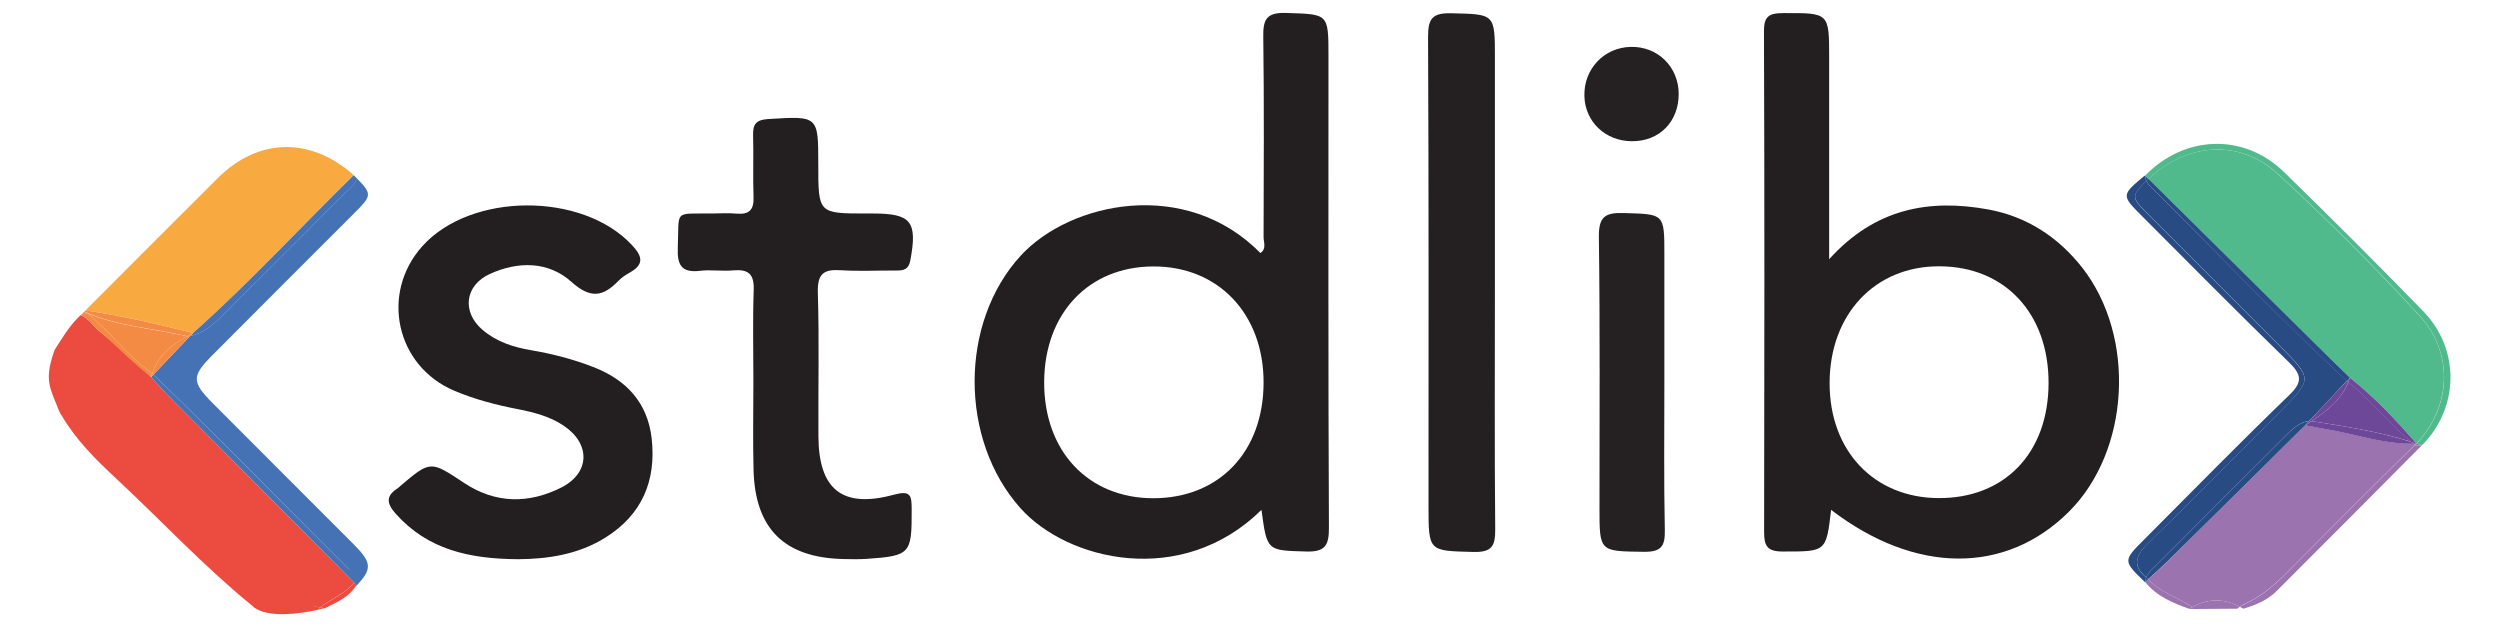
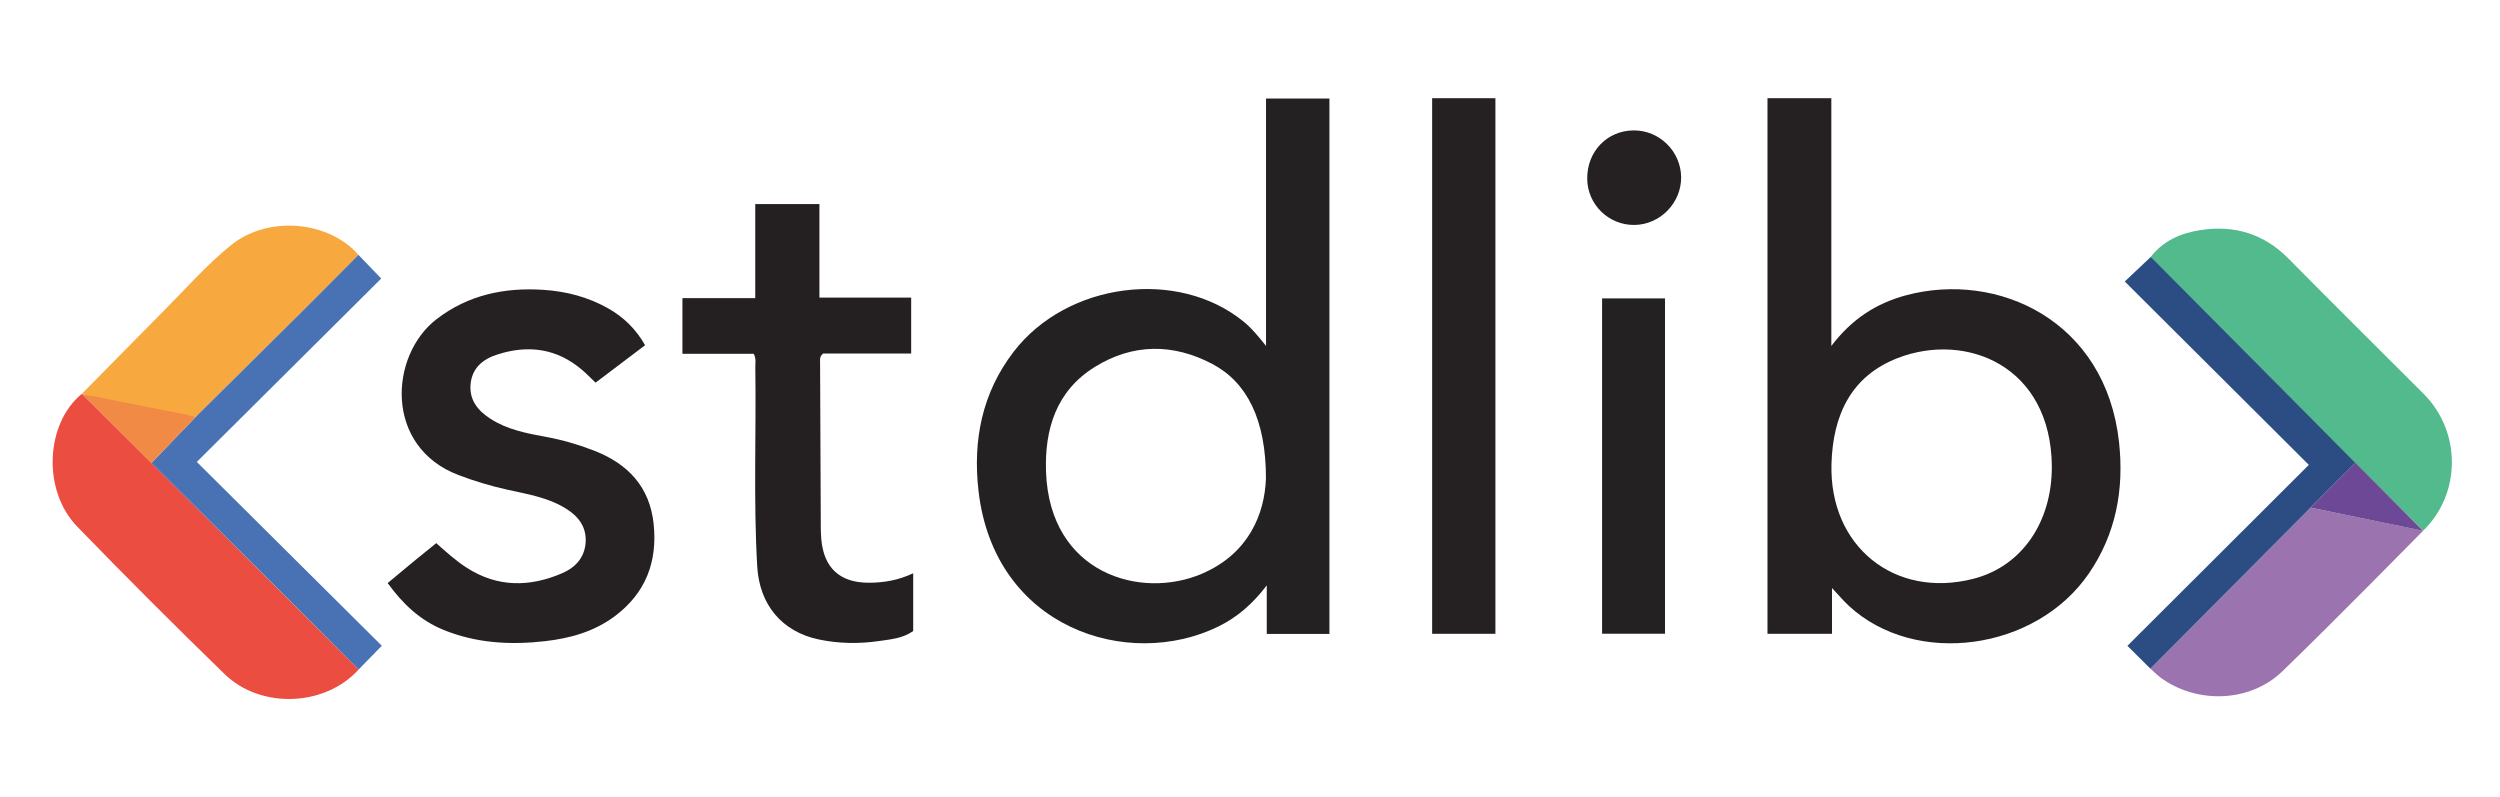
- <svg xmlns="http://www.w3.org/2000/svg" version="1.1" id="Layer_1" x="0px" y="0px" viewBox="-1.76 11.02 1656.72 414.96" style="enable-background:new 0 0 1643.9 432;" xml:space="preserve">
-   <style type="text/css">
- 	.st0{fill:#FEFEFE;}
- 	.st1{fill:#F4A755;}
- 	.st2{fill:#88CCE0;}
- 	.st3{fill:#717174;}
- 	.st4{fill:#727275;}
- 	.st5{fill:#1B3F77;}
- 	.st6{fill:#146B93;}
- 	.st7{fill:#1896D3;}
- 	.st8{fill:#737376;}
- 	.st9{fill:#747477;}
- 	.st10{fill:#EBF0F4;}
- 	.st11{fill:#F0F4F8;}
- 	.st12{fill:#F39D42;}
- 	.st13{fill:#F4A049;}
- 	.st14{fill:#F3A149;}
- 	.st15{fill:#F3A048;}
- 	.st16{fill:#F4A34E;}
- 	.st17{fill:#F39B3E;}
- 	.st18{fill:#F39C40;}
- 	.st19{fill:#F29634;}
- 	.st20{fill:#F39D41;}
- 	.st21{fill:#F39E44;}
- 	.st22{fill:#F29838;}
- 	.st23{fill:#F2922D;}
- 	.st24{fill:#F39F47;}
- 	.st25{fill:#F29635;}
- 	.st26{fill:#E0F1F6;}
- 	.st27{fill:#E6F2F8;}
- 	.st28{fill:#C8DCEC;}
- 	.st29{fill:#FDFDFD;}
- 	.st30{fill:none;}
- 	.st31{fill:#F39A3D;}
- 	.st32{fill:#757578;}
- 	.st33{fill:#F39A3C;}
- 	.st34{fill:#F3993B;}
- 	.st35{fill:#F39839;}
- 	.st36{fill:#F29736;}
- 	.st37{fill:#F29839;}
- 	.st38{fill:#F29431;}
- 	.st39{fill:#F29737;}
- 	.st40{fill:#F29532;}
- 	.st41{fill:#F29533;}
- 	.st42{fill:#F2932E;}
- 	.st43{fill:#F29531;}
- 	.st44{fill:#F2902A;}
- 	.st45{fill:#F29029;}
- 	.st46{fill:#F2912B;}
- 	.st47{fill:#1595D2;}
- 	.st48{fill:#E1EAF4;}
- 	.st49{fill:#E2EFF7;}
- 	.st50{fill:#E1F1F7;}
- 	.st51{fill:#F1F1F1;}
- 	.st52{fill:#231F20;}
- 	.st53{fill:#231E1F;}
- 	.st54{fill:#EC4D40;}
- 	.st55{fill:#51BA8C;}
- 	.st56{fill:#262223;}
- 	.st57{fill:#F7A83F;}
- 	.st58{fill:#9B71B0;}
- 	.st59{fill:#4473B5;}
- 	.st60{fill:#252122;}
- 	.st61{fill:#264A83;}
- 	.st62{fill:#211D1E;}
- 	.st63{fill:#130C0E;}
- 	.st64{fill:#080000;}
- 	.st65{fill:#090000;}
- 	.st66{fill:#010000;}
- 	.st67{fill:#110B0C;}
- 	.st68{fill:#040203;}
- 	.st69{fill:#0C0708;}
- 	.st70{fill:#F48A44;}
- 	.st71{fill:#6D4897;}
- 	.st72{fill:#242021;}
- 	.st73{fill:#EC4C40;}
- 	.st74{fill:#51BA8D;}
- 	.st75{fill:#F8A940;}
- 	.st76{fill:#9B73AF;}
- 	.st77{fill:#4572B5;}
- 	.st78{fill:#284B84;}
- 	.st79{fill:#F38B45;}
- 	.st80{fill:#6D4798;}
- </style>
-   <g>
-     <path class="st52" d="M1315.7,149.8c-39-7.1-74.9-0.7-105.3,33c0-47.2,0-90.3,0-133.4c0-30.1,0-29.8-30.5-29.7   c-9.3,0-12.8,2.1-12.7,12.2c0.4,110.6,0.3,221.1,0.1,331.7c0,9.1,2,12.9,12.2,12.9c28.9,0,28.9,0.5,32.2-27.6   c55.9,42.8,115.9,42.9,157.7,1.1c40.3-40.3,44.5-115.6,8.8-161.5C1362.2,168.1,1341.2,154.4,1315.7,149.8z M1282.7,341.1   c-42.7-0.3-72.1-31.4-72-76.3c0.1-45.6,30.1-77.5,72.8-77.3c43.3,0.1,72.4,31.2,72.3,77.4C1355.7,311.2,1326.7,341.4,1282.7,341.1z   " />
-     <path class="st52" d="M878.6,48.5c0-28.8,0-28-28.2-28.9c-13-0.4-15.2,4.4-15,16c0.6,44.2,0.3,88.4,0.2,132.5   c0,3.5,2.1,7.8-2.1,10.6c-49.4-50.2-126-33.9-158.8,1.7c-40.7,44.3-40.8,122-0.2,167.4c31.1,34.8,106.9,53.1,159.7,1.1   c3.7,27.5,3.7,26.8,29.5,27.6c12.6,0.4,15.3-3.9,15.2-15.9C878.4,256.7,878.6,152.6,878.6,48.5z M762.6,341.2   c-43.3,0-72.7-31.3-72.4-77.3c0.3-45.2,29.4-76.1,72.1-76.3c43.1-0.3,73.3,31.3,73.3,76.8C835.6,310.3,806.3,341.1,762.6,341.2z" />
-     <path class="st52" d="M391.3,254.2c-13.4-5.2-27.1-8.7-41.1-11.1c-11.8-2-23-5.6-32.2-13.5c-13.9-11.8-11.7-29.5,4.8-37   c18.8-8.6,38.9-8.5,54.1,5.2c12.9,11.5,21.1,9.8,31.4-0.9c2-2.1,4.6-3.7,7.2-5.2c9.7-5.4,8.6-10.8,1.5-18.3   c-32.9-35.3-107-35-139,0.9c-27.9,31.3-17.3,79.3,21.2,95.6c13.6,5.8,27.9,9.5,42.4,12.3c10.6,2.1,21.2,4.8,30.3,11   c17.8,12,17.4,31.2-1.7,40.9c-21.6,10.9-43.7,10.7-64.3-3c-22.4-14.8-22.3-15.1-42.5,2.1c-0.4,0.3-0.7,0.7-1.1,1   c-7.9,5-8.6,9.7-1.8,17.3c21.2,23.7,48.6,29.9,81.1,30.1c18.7-0.1,39.6-2.8,58.1-14.5c24.2-15.2,33.5-37.8,30.4-65.5   C427.4,277.8,413.3,262.7,391.3,254.2z" />
-     <path class="st52" d="M555.5,190.1c12.2,0.8,24.5,0.1,36.8,0.2c4.8,0,8.1-0.7,9.2-6.7c4.8-25.7,0.7-31.1-24.7-31.1   c-1.5,0-2.9,0-4.4,0c-31.9,0-31.9,0-31.9-32.6c0-32.3,0-32-33.1-30c-7.7,0.5-10.3,3-10.1,10.6c0.4,13.7-0.2,27.5,0.3,41.2   c0.3,8.4-2.9,11.6-11.2,10.9c-5.4-0.5-10.8-0.2-16.2-0.1c-25.9,0.3-21.8-3-22.8,22.8c-0.4,11.3,2.4,16.6,14.6,15.2   c7.3-0.9,14.8,0.4,22.1-0.3c10.1-0.9,14,2.4,13.6,13.1c-0.7,20.1-0.2,40.2-0.2,60.4c0,19.6-0.4,39.3,0.1,58.9   c1.1,39.1,20.6,58.1,59.9,58.9c4.9,0.1,9.8,0.2,14.7-0.1c29.5-2,30.3-3.3,30.2-32.8c0-9.3-0.6-12.8-12-9.7   c-33.9,9.2-49.6-3.5-49.8-38.6c-0.2-31.9,0.6-63.8-0.4-95.7C539.9,192,544.5,189.4,555.5,190.1z" />
-     <path class="st72" d="M988.9,198.1c0-49.6,0-99.2,0-148.7c0-29.5,0-28.9-29-29.6c-12.6-0.3-15.3,3.7-15.3,15.7   c0.5,103.6,0.3,207.1,0.3,310.7c0,30.5,0,29.8,29.8,30.6c12.4,0.3,14.5-4.1,14.4-15.2C988.6,307,988.9,252.5,988.9,198.1z" />
-     <path class="st73" d="M37.2,282.9c0.3,0.8,1.2,2.7,1.8,3.3c9.5,16.3,22.8,29.5,36.5,42.2c29.7,27.7,57.2,57.3,89.1,83.4   c0.7,0.6,1.5,1.2,2.2,1.8c14.6-2.1,29.2-2.3,43.8-0.1c0.6-0.5,1.2-1,1.8-1.5c7-4.8,15-8.2,20.6-14.9c0,0,0,0,0,0   c-40.9-41.1-81.8-82.2-122.7-123.3c-4.1-4.1-7.9-8.6-11.9-12.9c0,0,0,0,0,0c-11.7-11.9-22.6-20.6-34.3-30.4   c-4.2-3.5-7.2-8.6-12.4-10.7c-0.5,0.5-1,1-1.5,1.5c-6.6,6.5-10.9,14.1-15.6,21.3c-0.1,0.1-0.9,2.2-0.9,2.4   C27.7,263.2,31.2,267.7,37.2,282.9z" />
-     <path class="st73" d="M233,397.1C233,397.1,233,397.1,233,397.1c-5.6,6.8-13.6,10.2-20.7,15c-0.5,0.5-1.1,1-1.8,1.5   c1,0.2,2,0.3,3,0.5c0,0,0,0,0,0l0,0c7.8-4,16.2-7.2,20.9-15.4c0,0,0,0,0,0C234,398.1,233.5,397.6,233,397.1z" />
-     <path class="st73" d="M166.4,412.8c-0.2,0.8,1.5,1.6,2.2,2c9.6,5.2,26.7,3.2,40.1,0.4c0.6-0.6,1.2-1.1,1.9-1.6   C196,411.3,170.2,398.5,166.4,412.8z" />
-     <path class="st73" d="M210.6,413.5c-0.7,0.5-1.4,1-1.9,1.6c1.6-0.3,3.3-0.7,4.9-1.2c0,0,0,0,0,0   C212.6,413.9,211.6,413.7,210.6,413.5z" />
-     <path class="st74" d="M1555.5,261.3C1555.5,261.3,1555.5,261.3,1555.5,261.3c16.3,13,30.5,27.9,44,43.6c0.7-0.7,1.3-1.3,2-2   c21.3-24.8,22.3-58.7-0.2-83c-30-32.5-61.2-63.8-93.7-93.7c-25.1-23-59.5-20.8-85.2,3c-0.2,0.2-0.3,0.3-0.5,0.5   c36.1,35.7,72.2,71.4,108.3,107.1C1538.6,245,1547.1,253.1,1555.5,261.3z" />
-     <path class="st74" d="M1422.5,129.2c25.7-23.8,60.1-26,85.2-3c32.5,29.9,63.8,61.2,93.7,93.7c22.4,24.3,21.5,58.3,0.2,83   c-0.7,0.7-1.3,1.3-2,2c0,0,0.1,0.1,0.1,0.1c0,0,0,0,0,0c0,0,0,0,0,0c1.2,0.4,2.4,0.7,3.6,1.1c0,0,0,0,0,0c0,0,0,0,0,0   c24.5-24.7,25.4-63.3,1-88.6c-30.4-31.3-61.3-62.1-92.6-92.6c-26.6-25.8-65.8-24.4-91.9,2.5c0,0,0,0,0,0c0.8,0.8,1.5,1.5,2.3,2.3   C1422.1,129.5,1422.3,129.3,1422.5,129.2z" />
-     <path class="st75" d="M232.5,127c-0.1-0.1-0.3-0.3-0.4-0.4c-28.4-24.9-62.8-24.1-89.3,2.2c-29.4,29.2-58.6,58.6-87.9,87.9   c24.1,3.6,47.8,9,71.3,15C163.4,198.6,197.1,161.9,232.5,127z" />
-     <path class="st76" d="M1482.6,413.1c0.5-0.3,1-0.7,1.5-1.1c11.4-4.9,20.7-12.5,29.4-21.3c28.2-28.5,56.5-56.8,85.1-85   c-0.3-0.2-0.6-0.5-0.9-0.7c-19.8,0.4-38.5-6.4-57.7-9.6c-4.7-0.8-9.4-1.7-14.1-2.6c-30.7,30.4-61.3,60.7-92,91   c-3.8,3.8-7.9,7.3-12,11c7.6,8.7,18.8,11.7,28.1,17.8c0.3,0.3,0.5,0.6,0.8,0.9C1461.3,407.4,1472,407.6,1482.6,413.1z" />
-     <path class="st76" d="M1450,412.6c-9.3-6.1-20.5-9.1-28.1-17.8c-0.7,0.6-1.4,1.3-2.1,1.9c0,0,0,0,0,0c7.6,9.5,18.3,13.9,29.3,17.8   c0,0,0,0,0,0c0.6-0.4,1.2-0.7,1.8-1.1C1450.5,413.2,1450.2,412.9,1450,412.6z" />
-     <path class="st76" d="M1599.1,306.2c-0.2-0.1-0.3-0.3-0.5-0.4c-28.5,28.1-56.9,56.5-85.1,85c-8.7,8.8-18,16.4-29.4,21.3   c-0.5,0.4-1,0.7-1.5,1.1c0.8,0.4,1.5,0.8,2.3,1.2c0,0,0,0,0,0c8.1-2.4,15.9-5.6,21.9-11.6c32.2-32.1,64.3-64.4,96.4-96.7   C1601.8,306.5,1600.5,306.6,1599.1,306.2z" />
-     <path class="st76" d="M1450.8,413.5c0.3,0.4,0.6,0.7,0.9,1.1c9.7-0.1,19.4-0.1,29.1-0.2c0.6-0.5,1.2-0.9,1.9-1.3   C1472,407.6,1461.3,407.4,1450.8,413.5z" />
-     <path class="st76" d="M1450.8,413.5c-0.6,0.3-1.2,0.7-1.8,1.1c0.9,0,1.8,0,2.7,0C1451.4,414.2,1451.1,413.9,1450.8,413.5z" />
-     <path class="st76" d="M1598.6,305.8c0.3-0.3,0.5-0.5,0.8-0.8c-0.6,0-1.2,0-1.7,0.1C1598,305.3,1598.3,305.5,1598.6,305.8z" />
-     <path class="st76" d="M1599.6,305C1599.6,305,1599.6,305,1599.6,305c-0.1,0-0.1,0-0.2,0c-0.3,0.3-0.5,0.5-0.8,0.8   c0.2,0.1,0.3,0.3,0.5,0.4c1.4,0.4,2.7,0.3,4-0.1c0,0,0,0,0,0C1602,305.7,1600.8,305.3,1599.6,305z" />
-     <path class="st60" d="M1101.2,263.6c0-27.9,0-55.9,0-83.8c0-27.4,0-26.8-26.8-27.6c-12.5-0.4-16.8,2.4-16.6,16   c0.8,59.8,0.4,119.6,0.4,179.4c0,29.3,0,28.7,29.7,29.1c11.6,0.1,13.8-4.1,13.6-14.5C1100.8,329.3,1101.2,296.4,1101.2,263.6z" />
-     <path class="st77" d="M226,139.7c-26.2,26.5-52.6,52.9-79.1,79.1c-6.5,6.4-13.1,13-22.6,14.8c-8.1,8.6-16.3,17.1-24.4,25.7   c43.6,42,85.8,85.4,128.7,128.1c2.4,2.4,5,8.5,5.7,11.9c10.8-11.2,10.4-15.5-1.8-27.7c-31.1-31.2-62.4-62.3-93.5-93.6   c-13.7-13.8-13.8-17.7-0.2-31.4c31.1-31.3,62.3-62.4,93.5-93.6c12.3-12.3,13-13.1,2.1-24.1C233.6,133.7,229.2,136.5,226,139.7z" />
-     <path class="st77" d="M228.6,387.4c-42.9-42.7-85.1-86.1-128.7-128.1c-0.5,0.5-1,1-1.5,1.6c0,0,0,0,0,0c0,0,0,0,0,0   c4,4.3,7.8,8.8,11.9,12.9c40.9,41.1,82.8,83.2,123.7,124.3c0.5-0.5,0-2,0.5-2.5C233.7,392.2,231,389.8,228.6,387.4z" />
-     <path class="st77" d="M126.2,231.7c-0.6,0.6-1.2,1.3-1.8,1.9c9.5-1.8,16.1-8.4,22.6-14.8c26.5-26.2,52.9-52.6,79.1-79.1   c3.2-3.2,7.6-6,8.4-10.7c-0.6-0.6-1.2-1.2-1.9-1.9C197.1,161.9,163.4,198.6,126.2,231.7z" />
-     <path class="st78" d="M1427.8,384.9c28.3-28.4,56.7-56.8,85.2-85.2c4.4-4.4,8.9-8.9,15.6-9.8c8.3-8.8,16.6-17.6,24.8-26.5   c-0.1-0.1-0.1-0.1-0.2-0.2c-44.5-41.4-86.4-85.5-129.6-128.3c-1.2-1.2-2.3-2.5-3-4.1c-10.4,10.4-9.9,11,1.3,22.3   c29.1,29.1,58.2,58.2,87.3,87.3c21.5,21.5,21.5,21.8,0.5,42.9c-29.4,29.4-58.7,59.1-88.4,88.2c-8.3,8.1-9.6,14.8-0.8,22.1   C1422,390.1,1425.1,387.6,1427.8,384.9z" />
-     <path class="st78" d="M1421.3,371.6c29.7-29.1,59-58.7,88.4-88.2c21-21.1,21-21.3-0.5-42.9c-29.1-29.1-58.2-58.2-87.3-87.3   c-11.2-11.2-11.7-11.9-1.3-22.3c-0.5-1.1-0.9-2.3-1-3.6c0,0,0,0,0,0c-15.7,13.1-15.7,13.1-1.8,27c32.3,32.3,64.3,64.8,97.1,96.6   c8.6,8.3,9.5,13.2,0.4,21.9c-32.5,31.4-64.1,63.6-96,95.6c-14.3,14.3-14.2,14.3,0.4,28.4c0,0,0,0,0,0c0.1-1.1,0.4-2.1,0.8-3.1   C1411.7,386.4,1413,379.7,1421.3,371.6z" />
-     <path class="st78" d="M1553.2,263.4c0.1,0.1,0.1,0.1,0.2,0.2c0.7-0.8,1.4-1.5,2.1-2.3c-8.4-8.2-16.9-16.3-25.2-24.6   c-36.1-35.7-72.2-71.4-108.3-107.1c-0.5,0.5-0.9,0.9-1.3,1.3c0.7,1.5,1.8,2.9,3,4.1C1466.8,177.8,1508.6,222,1553.2,263.4z" />
-     <path class="st78" d="M1422,129.7c-0.8-0.8-1.5-1.5-2.3-2.3c0.1,1.3,0.4,2.5,1,3.6C1421.1,130.6,1421.5,130.1,1422,129.7z" />
-     <path class="st78" d="M1525.8,292.9c0.9-1,1.8-1.9,2.7-2.9c-6.7,0.9-11.1,5.4-15.6,9.8c-28.4,28.3-56.8,56.7-85.2,85.2   c-2.7,2.7-5.8,5.2-7.3,8.7c0.3,0.2,0.6,0.5,0.9,0.7c0.1,0.2,0.3,0.3,0.4,0.5c4-3.6,8.1-7.2,12-11   C1464.5,353.6,1495.2,323.2,1525.8,292.9z" />
-     <path class="st78" d="M1421.4,394.4c-0.3-0.2-0.6-0.5-0.9-0.7c-0.4,0.9-0.7,2-0.8,3.1c0.7-0.6,1.4-1.3,2.1-1.9   C1421.7,394.7,1421.5,394.5,1421.4,394.4z" />
-     <path class="st60" d="M1078.8,42.1c-17.6,0.4-31.1,14.7-30.6,32.6c0.4,17,14,29.9,31.5,29.9c18.3,0.1,31.1-13,31-31.6   C1110.5,55.1,1096.6,41.6,1078.8,42.1z" />
-     <path class="st79" d="M99.1,258.6c3.9-11.9,12.7-19,23-24.7c-22.7-5.4-46.5-6.5-68.1-16.3c-0.2,0.2-0.4,0.4-0.6,0.6   c4.5,0.6,7.5,4.6,10.9,7.7C76,236.7,85.9,249.3,99.1,258.6z" />
-     <path class="st79" d="M64.1,230.5c11.7,9.8,19.5,18.8,34.3,30.4c0.2-0.8,0.4-1.5,0.7-2.3c-13.1-9.3-23.1-21.9-34.8-32.7   c-3.4-3.1-6.4-7.1-10.9-7.7c-0.5,0.6-1.1,1.1-1.6,1.7C56.9,221.9,59.9,227,64.1,230.5z" />
-     <path class="st79" d="M126.2,231.7c-23.6-6-47.3-11.4-71.3-15c-0.1,0.1-0.2,0.2-0.3,0.3c-0.2,0.2-0.3,0.4-0.5,0.5   c21.6,9.8,45.4,10.9,68.1,16.3C123.4,233.1,124.8,232.4,126.2,231.7z" />
-     <path class="st79" d="M99.9,259.3c8.1-8.6,16.3-17.1,24.4-25.7c-0.7,0.1-1.3,0.2-2,0.3c-0.1,0-0.1,0-0.2-0.1   c-10.3,5.8-19.1,12.9-23,24.7c0.1,0.1,0.2,0.2,0.3,0.2C99.6,259,99.7,259.1,99.9,259.3z" />
-     <path class="st79" d="M99.9,259.3c-0.2-0.2-0.3-0.3-0.5-0.5c-0.1-0.1-0.2-0.2-0.3-0.2c-0.2,0.7-0.5,1.5-0.7,2.3c0,0,0,0,0,0   C98.9,260.3,99.4,259.8,99.9,259.3z" />
-     <path class="st79" d="M124.3,233.6c0.6-0.6,1.2-1.3,1.8-1.9c-1.4,0.7-2.7,1.4-4.1,2.2c0.1,0,0.1,0,0.2,0.1   C123,233.8,123.7,233.7,124.3,233.6z" />
-     <path class="st80" d="M1530.1,290.1c22.3,3.5,44.5,6.9,66.1,13.7c-14.9-12.1-26.5-27.7-41.7-39.5   C1549.6,276.1,1540.2,283.4,1530.1,290.1z" />
-     <path class="st80" d="M1555.5,261.3C1555.5,261.3,1555.5,261.3,1555.5,261.3C1555.5,261.3,1555.5,261.3,1555.5,261.3   c-0.3,1.1-0.7,2.1-1.1,3.1c15.2,11.8,26.8,27.5,41.7,39.5c1.1,0.4,2.2,0.7,3.3,1.1c0,0,0,0,0.1-0.1   C1586,289.2,1571.7,274.2,1555.5,261.3z" />
-     <path class="st80" d="M1599.6,305C1599.6,305,1599.6,305,1599.6,305C1599.6,305,1599.5,304.9,1599.6,305c-0.1-0.1-0.1-0.1-0.1,0   C1599.5,305,1599.5,305,1599.6,305z" />
-     <path class="st80" d="M1530.1,290.1c-1.4,0.9-2.8,1.8-4.2,2.8c4.7,0.9,9.4,1.8,14.1,2.6c19.2,3.2,37.9,10,57.7,9.6   c-0.5-0.4-1-0.8-1.5-1.2C1574.6,297,1552.3,293.6,1530.1,290.1z" />
-     <path class="st80" d="M1596.1,303.9c0.5,0.4,1,0.8,1.5,1.2c0.6,0,1.2,0,1.7-0.1c0,0,0,0,0.1,0   C1598.3,304.6,1597.2,304.2,1596.1,303.9z" />
-     <path class="st80" d="M1599.4,305c0.1,0,0.1,0,0.2,0C1599.5,305,1599.5,305,1599.4,305C1599.4,305,1599.4,305,1599.4,305z" />
-     <path class="st80" d="M1530.1,290.1c10.1-6.7,19.6-14,24.3-25.8c-0.3-0.3-0.7-0.5-1-0.8c-8.3,8.8-16.6,17.6-24.8,26.5   c0.1,0,0.2,0,0.4-0.1C1529.3,290,1529.7,290.1,1530.1,290.1z" />
-     <path class="st80" d="M1555.5,261.3C1555.5,261.3,1555.5,261.3,1555.5,261.3c-0.7,0.7-1.4,1.5-2.1,2.3c0.3,0.3,0.7,0.5,1,0.8   C1554.8,263.3,1555.2,262.3,1555.5,261.3z" />
-     <path class="st80" d="M1528.9,289.9c-0.1,0-0.2,0-0.4,0.1c-0.9,1-1.8,1.9-2.7,2.9c1.4-0.9,2.8-1.8,4.2-2.8   C1529.7,290.1,1529.3,290,1528.9,289.9z" />
-   </g>
+ <svg xmlns="http://www.w3.org/2000/svg" version="1.1" id="Layer_1" x="0px" y="0px" width="455px" height="145px" viewBox="8.64 18.88 434.72 110.24" enable-background="new 0 0 455 145" xml:space="preserve">
+   <path fill-rule="evenodd" clip-rule="evenodd" fill="#252122" d="M315.984,21.806c3.661,0,7.258,0,11.102,0  c0,7.194,0,14.306,0,21.418c0,7.039,0,14.078,0,21.669c3.569-4.709,7.861-7.446,13.023-8.823c15.893-4.241,34.7,4.372,37.007,25.56  c0.892,8.182-0.513,15.913-5.253,22.829c-9.227,13.461-30.197,16.293-41.721,5.629c-0.966-0.894-1.815-1.911-2.939-3.105  c0,2.726,0,5.28,0,7.954c-3.864,0-7.469,0-11.219,0C315.984,83.921,315.984,52.915,315.984,21.806z M365.431,85.84  c-0.146-17.537-14.92-23.431-26.775-18.858c-8.229,3.174-11.298,10.046-11.543,18.407c-0.42,14.334,10.962,23.514,24.693,19.982  C360.146,103.227,365.452,95.62,365.431,85.84z" />
+   <path fill-rule="evenodd" clip-rule="evenodd" fill="#242122" d="M228.787,64.879c0-14.613,0-28.727,0-43.008  c3.71,0,7.297,0,11.025,0c0,30.975,0,61.989,0,93.096c-3.59,0-7.136,0-10.897,0c0-2.646,0-5.236,0-8.446  c-2.532,3.326-5.207,5.575-8.42,7.152c-15.648,7.679-38.978,0.342-41.708-23.614c-1-8.782,0.625-16.998,6.09-24.133  c9.298-12.142,28.669-14.605,40.083-5.208C226.297,61.818,227.386,63.136,228.787,64.879z M228.773,87.924  c0.014-10.198-3.29-16.739-9.359-19.923c-6.823-3.579-13.797-3.543-20.368,0.517c-6.713,4.147-8.783,10.812-8.514,18.282  c0.638,17.674,16.438,22.27,27.102,17.699C225.775,101.01,228.545,94.12,228.773,87.924z" />
+   <path fill-rule="evenodd" clip-rule="evenodd" fill="#252122" d="M76.051,106.116c1.657-1.376,3.268-2.723,4.89-4.057  c1.164-0.957,2.342-1.897,3.56-2.882c1.774,1.58,3.437,3.089,5.329,4.299c5.369,3.431,10.974,3.358,16.628,0.902  c2.289-0.995,3.896-2.779,4.025-5.441c0.128-2.661-1.325-4.471-3.481-5.799c-3.103-1.912-6.644-2.479-10.114-3.25  c-2.902-0.645-5.74-1.494-8.517-2.548c-12.944-4.914-12.044-20.81-3.789-27.134c5.474-4.193,11.752-5.508,18.468-5.082  c3.986,0.253,7.819,1.235,11.33,3.22c2.691,1.521,4.843,3.608,6.435,6.415c-2.862,2.164-5.698,4.308-8.614,6.513  c-0.79-0.753-1.51-1.502-2.294-2.176c-4.409-3.792-9.417-4.458-14.828-2.708c-2.488,0.805-4.347,2.345-4.609,5.125  c-0.258,2.744,1.235,4.603,3.429,6.024c2.959,1.918,6.337,2.548,9.711,3.169c2.865,0.528,5.643,1.336,8.351,2.392  c5.881,2.294,9.679,6.298,10.346,12.791c0.671,6.542-1.39,11.962-6.74,15.975c-3.597,2.698-7.764,3.857-12.14,4.359  c-6.049,0.693-12.008,0.358-17.718-1.984C81.685,112.586,78.65,109.725,76.051,106.116z" />
+   <path fill-rule="evenodd" clip-rule="evenodd" fill="#242021" d="M167.433,104.418c0,3.515,0,6.733,0,10.041  c-1.776,1.272-3.88,1.442-5.953,1.743c-3.499,0.507-6.992,0.449-10.442-0.271c-6.433-1.342-10.341-6.043-10.727-12.702  c-0.669-11.553-0.161-23.115-0.331-34.672c-0.01-0.709,0.175-1.447-0.277-2.305c-4.058,0-8.192,0-12.398,0c0-3.266,0-6.353,0-9.674  c4.173,0,8.354,0,12.663,0c0-5.564,0-10.896,0-16.36c3.737,0,7.344,0,11.159,0c0,5.352,0,10.734,0,16.259c5.403,0,10.604,0,15.956,0  c0,3.269,0,6.398,0,9.735c-5.175,0-10.366,0-15.328,0c-0.638,0.565-0.513,1.056-0.511,1.499c0.034,9.579,0.077,19.157,0.123,28.735  c0.003,0.66,0.026,1.322,0.081,1.98c0.417,5.042,3.221,7.639,8.257,7.635C162.292,106.059,164.81,105.649,167.433,104.418z" />
+   <path fill-rule="evenodd" clip-rule="evenodd" fill="#252122" d="M268.674,114.941c-3.646,0-7.252,0-11.001,0  c0-31.043,0-62.058,0-93.131c3.7,0,7.301,0,11.001,0C268.674,52.885,268.674,83.853,268.674,114.941z" />
+   <path fill-rule="evenodd" clip-rule="evenodd" fill="#EB4D41" d="M71.013,121.138c-5.795,6.454-17.008,6.96-23.357,0.779  c-8.647-8.418-17.19-16.949-25.59-25.615c-6.11-6.303-5.529-17.968,0.863-23.139l0.011,0.081  C23.25,73.583,70,120.084,71.013,121.138z" />
+   <path fill-rule="evenodd" clip-rule="evenodd" fill="#52BA8D" d="M382.627,49.414c2.174-2.84,5.267-4.148,8.612-4.669  c5.878-0.915,11.051,0.607,15.342,4.952c7.788,7.883,15.662,15.681,23.499,23.516c6.586,6.586,6.544,17.398-0.091,23.809  c-0.065-0.038-32.671-32.516-41.958-41.908C386.193,53.255,384.04,51.679,382.627,49.414z" />
+   <path fill-rule="evenodd" clip-rule="evenodd" fill="#F7A940" d="M22.929,73.163c0,0,9.33-9.502,14.029-14.219  c3.909-3.922,7.567-8.127,11.879-11.609c6.391-5.161,16.965-4.237,22.132,1.718c-3.247,3.263-6.479,6.542-9.744,9.787  c-6.156,6.119-12.332,12.219-18.5,18.327C36,76.281,29.594,74.906,22.94,73.244L22.929,73.163z" />
+   <path fill-rule="evenodd" clip-rule="evenodd" fill="#9B73AF" d="M429.989,97.021c0,0-16.194,16.471-24.513,24.478  c-5.633,5.424-14.922,5.67-21.186,1.023c-0.627-0.466-1.729-1.538-1.729-1.538l27.875-27.976L429.989,97.021z" />
+   <path fill-rule="evenodd" clip-rule="evenodd" fill="#242122" d="M287.223,56.621c3.75,0,7.298,0,10.942,0  c0,19.465,0,38.854,0,58.315c-3.675,0-7.275,0-10.942,0C287.223,95.474,287.223,76.136,287.223,56.621z" />
+   <polygon fill-rule="evenodd" clip-rule="evenodd" fill="#2B4D84" points="382.562,121 378.571,117.032 410.117,85.569   378.109,53.678 382.628,49.414 418.189,85.205 " />
+   <path fill-rule="evenodd" clip-rule="evenodd" fill="#4872B3" d="M42.726,77.166c0,0,12.343-12.208,18.5-18.327  c3.265-3.245,6.497-6.523,9.744-9.787c1.27,1.319,2.539,2.639,3.959,4.116C64.317,63.721,53.674,74.304,42.863,85.054  c10.852,10.784,21.498,21.362,32.171,31.968c-1.469,1.504-2.746,2.811-4.021,4.116c-11.991-12.009-36.044-35.903-36.044-35.903  L42.726,77.166z" />
+   <path fill-rule="evenodd" clip-rule="evenodd" fill="#252122" d="M292.707,27.406c4.473-0.037,8.209,3.632,8.263,8.115  c0.054,4.457-3.615,8.245-8.065,8.326c-4.509,0.083-8.232-3.534-8.269-8.031C284.598,31.073,288.081,27.444,292.707,27.406z" />
+   <polygon fill-rule="evenodd" clip-rule="evenodd" fill="#F18A45" points="42.726,77.166 34.969,85.25 22.94,73.244 " />
+   <polygon fill-rule="evenodd" clip-rule="evenodd" fill="#6D4897" points="410.438,93.009 418.178,85.178 429.969,97.031 " />
</svg>
